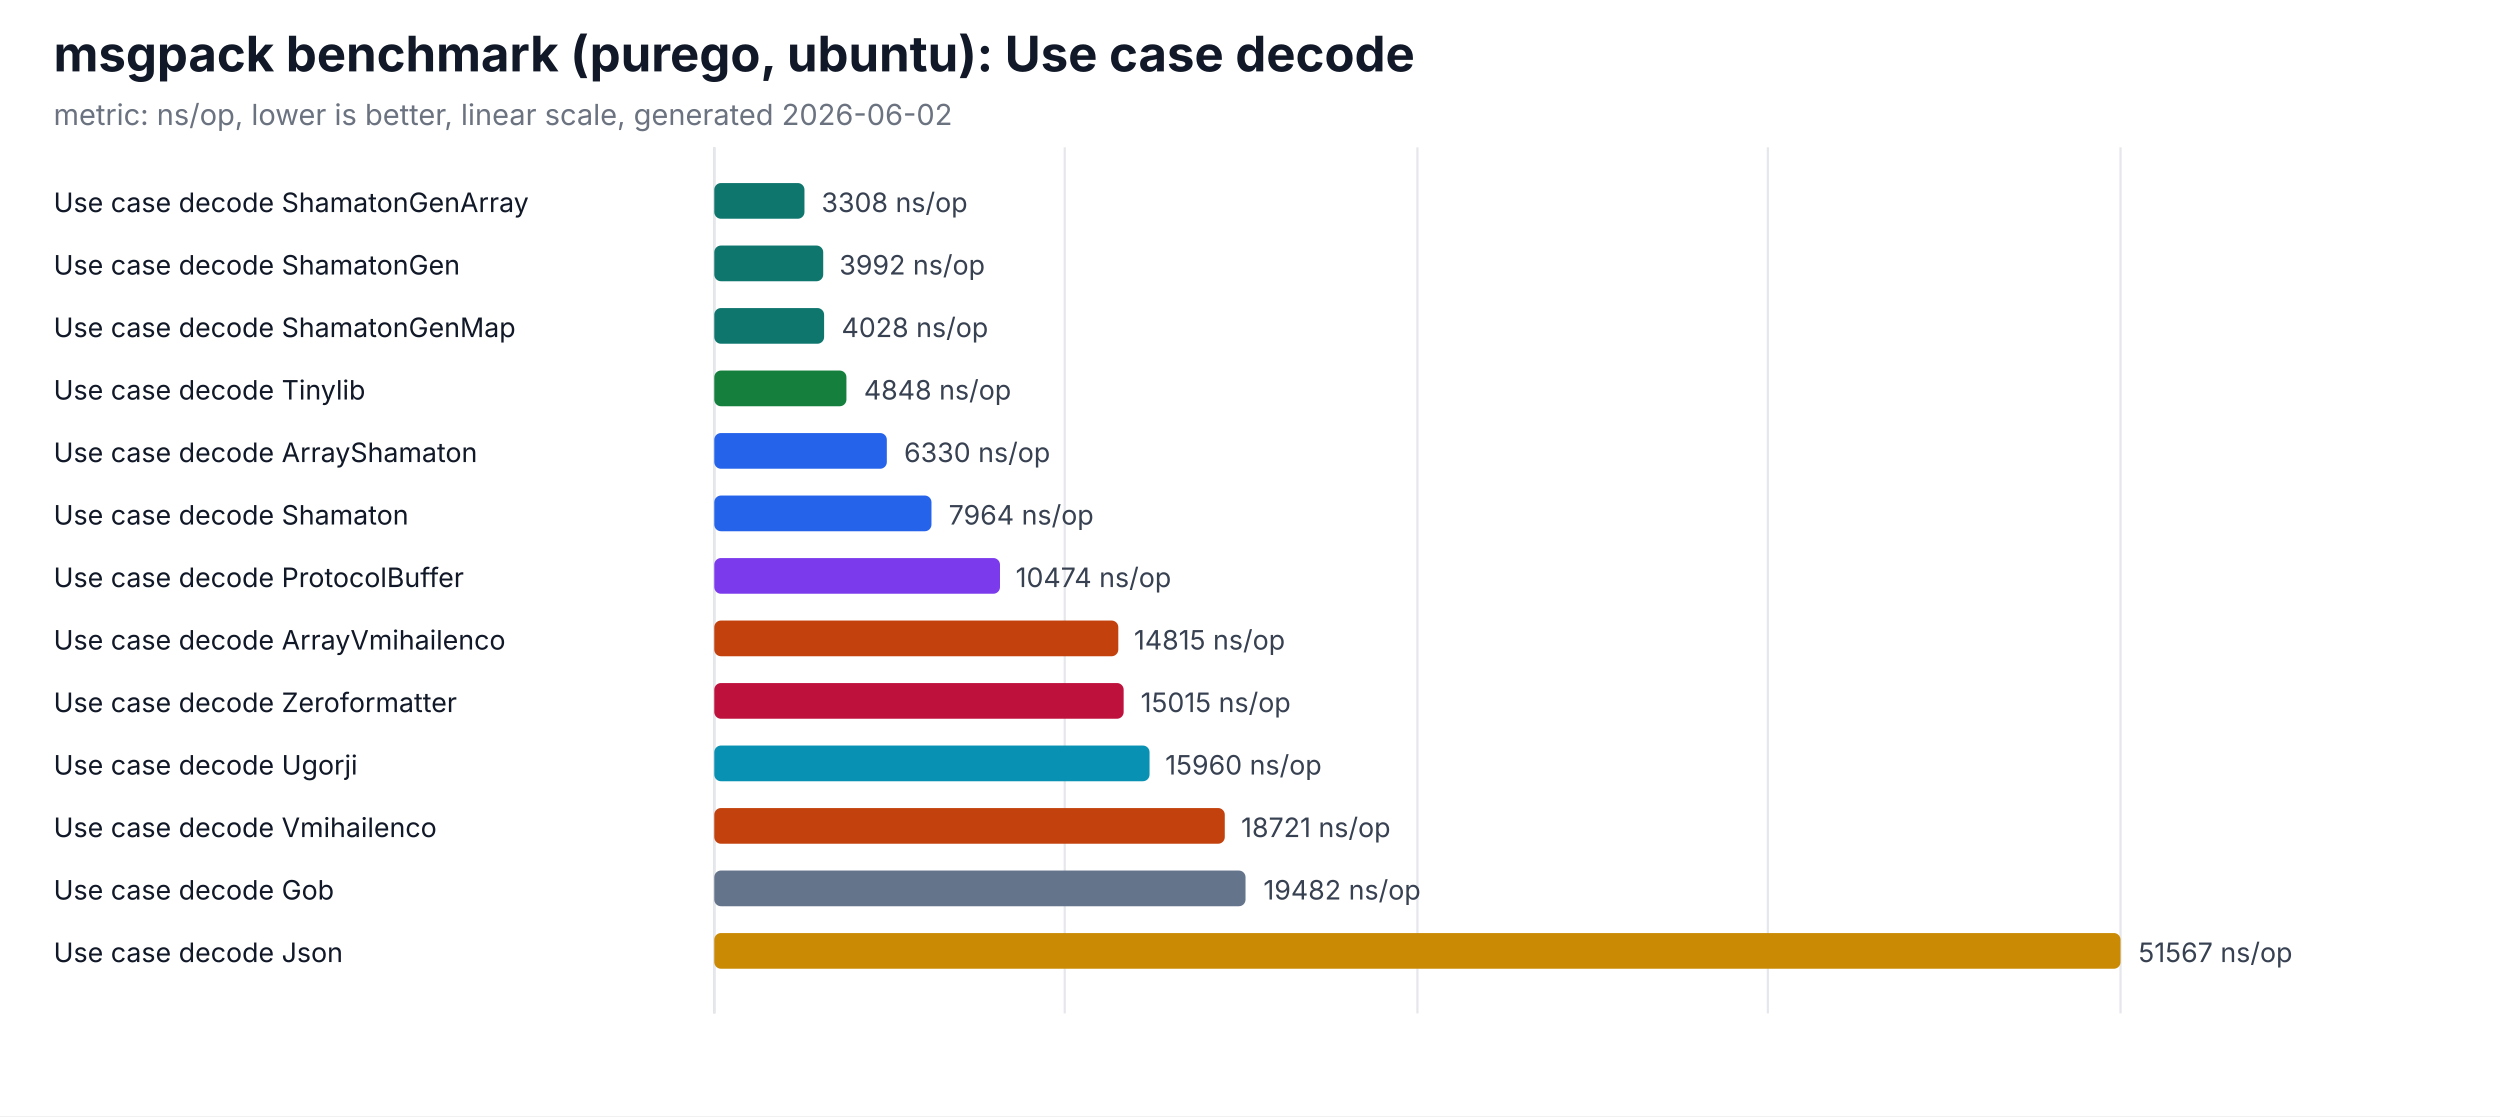
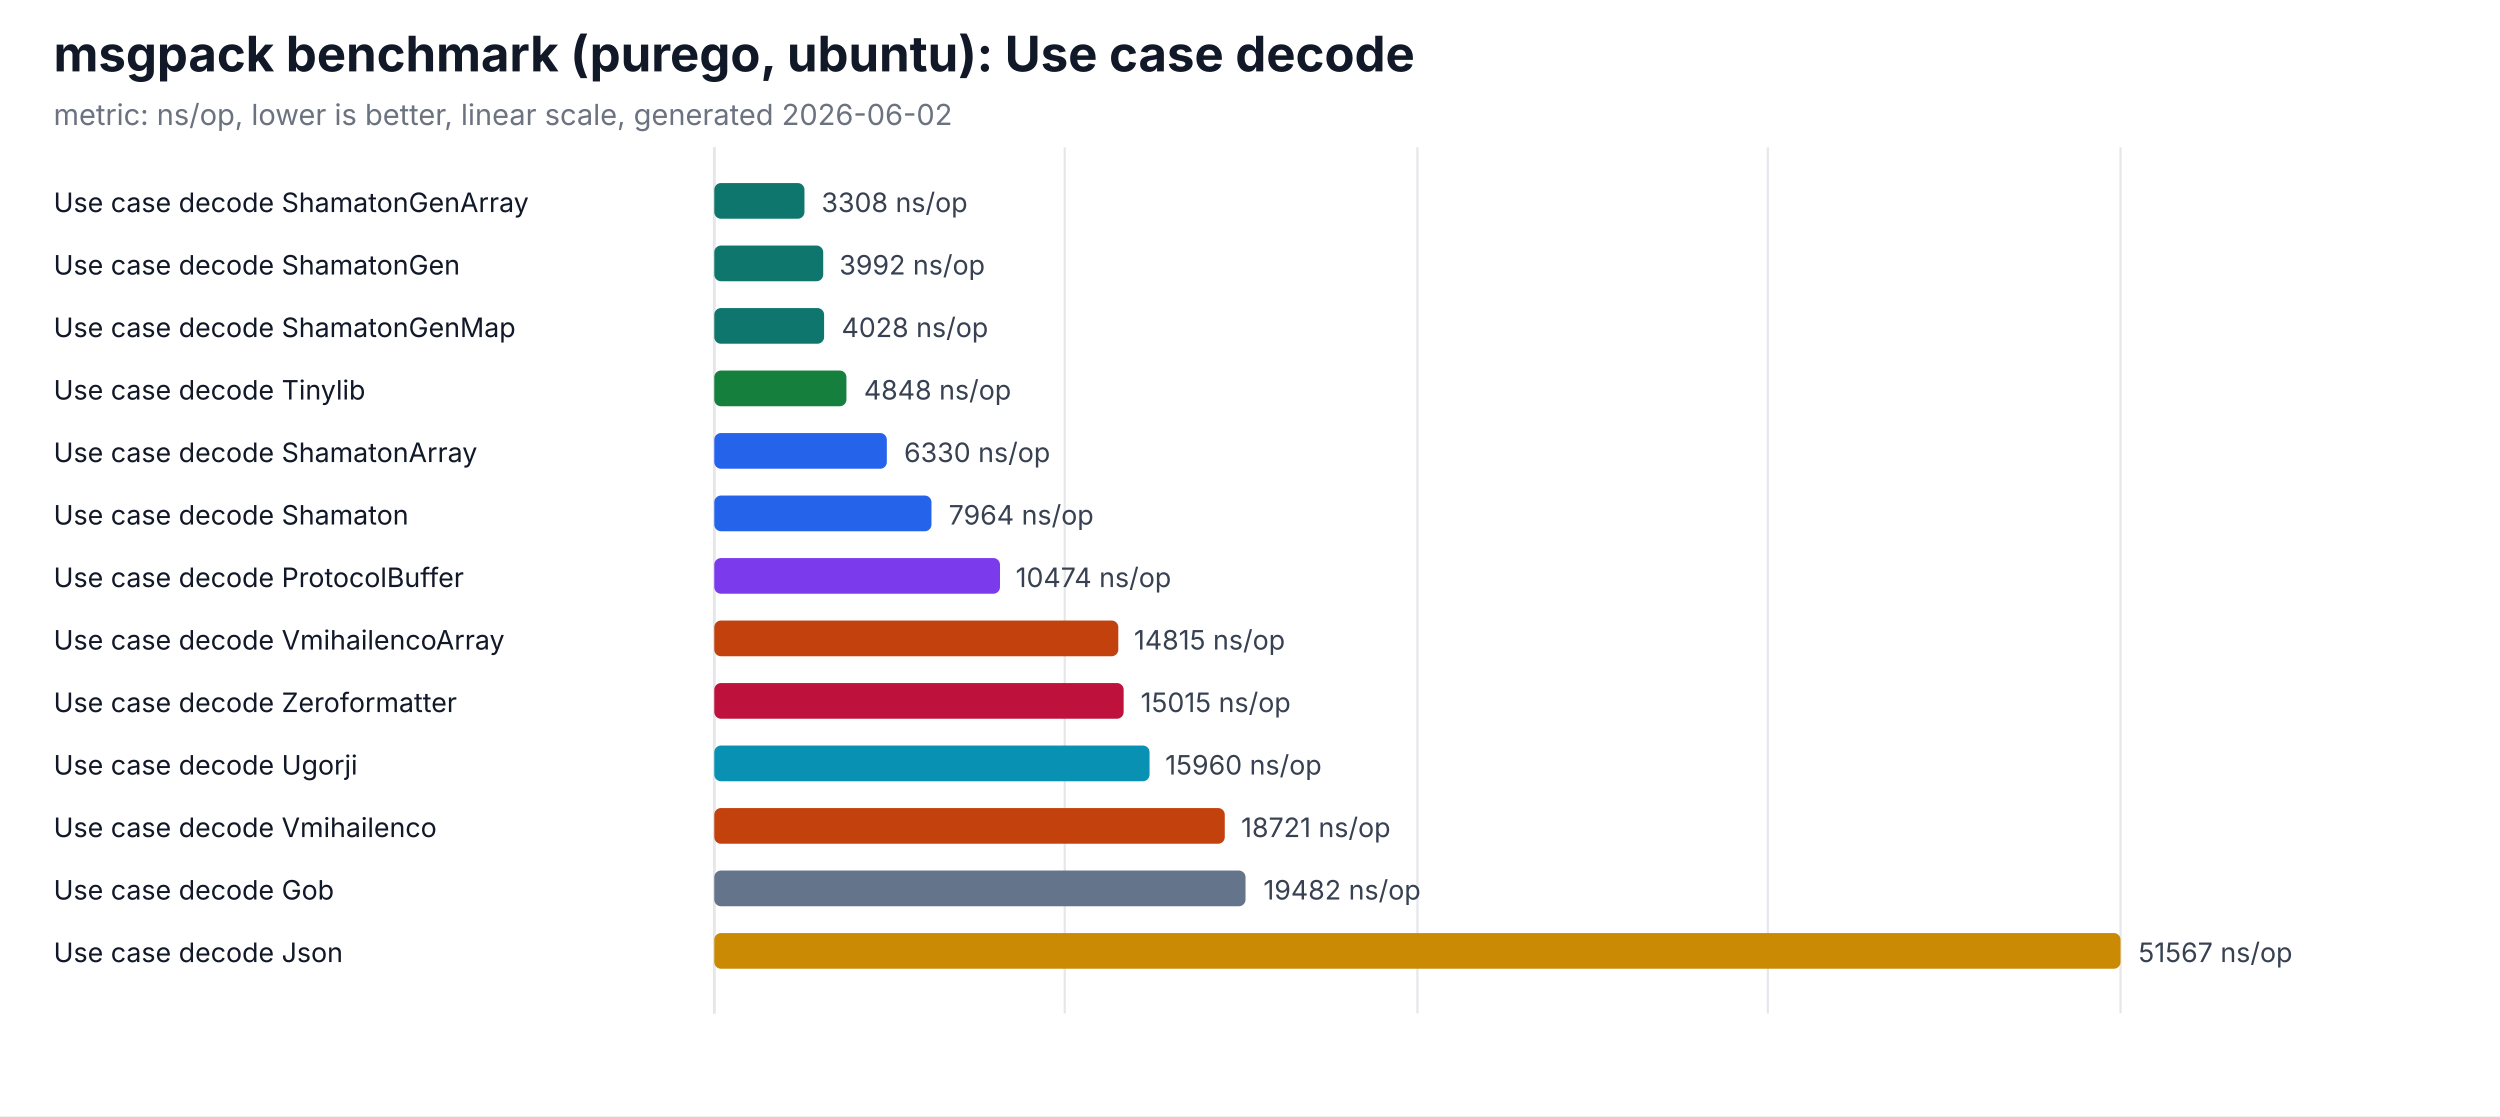
<svg xmlns="http://www.w3.org/2000/svg" width="1120" height="500" viewBox="0 0 1120 500" role="img" aria-label="msgpack benchmark (purego, ubuntu): Use case decode">
  <rect class="background" width="100%" height="100%" />
  <style>
svg{color-scheme:light dark}
.background{fill:#ffffff}
text{font-family:-apple-system,BlinkMacSystemFont,"Segoe UI",sans-serif;fill:#111827}
.subtitle{fill:#6b7280;font-size:13px}
.label{font-size:12px}
.value{fill:#374151;font-size:12px}
.axis{stroke:#d1d5db;stroke-width:1}
.grid{stroke:#e5e7eb;stroke-width:1}
@media (prefers-color-scheme:dark){
.background{fill:#111827}
text{fill:#f9fafb}
.subtitle{fill:#9ca3af}
.value{fill:#d1d5db}
.axis{stroke:#4b5563}
.grid{stroke:#374151}
}
</style>
  <text x="24" y="32" font-size="22" font-weight="700">msgpack benchmark (purego, ubuntu): Use case decode</text>
  <text x="24" y="56" class="subtitle">metric: ns/op, lower is better, linear scale, generated 2026-06-02</text>
  <line x1="320" y1="66" x2="320" y2="454" class="axis" />
  <line x1="320" y1="66" x2="320" y2="454" class="grid" />
  <line x1="477" y1="66" x2="477" y2="454" class="grid" />
  <line x1="635" y1="66" x2="635" y2="454" class="grid" />
  <line x1="792" y1="66" x2="792" y2="454" class="grid" />
  <line x1="950" y1="66" x2="950" y2="454" class="grid" />
  <text x="24" y="95" class="label">Use case decode ShamatonGenArray</text>
  <rect x="320" y="82" width="40.4" height="16" rx="3" fill="#0f766e" />
  <text x="368" y="95" class="value">3308 ns/op</text>
  <text x="24" y="123" class="label">Use case decode ShamatonGen</text>
  <rect x="320" y="110" width="48.8" height="16" rx="3" fill="#0f766e" />
  <text x="376" y="123" class="value">3992 ns/op</text>
  <text x="24" y="151" class="label">Use case decode ShamatonGenMap</text>
  <rect x="320" y="138" width="49.2" height="16" rx="3" fill="#0f766e" />
  <text x="377" y="151" class="value">4028 ns/op</text>
  <text x="24" y="179" class="label">Use case decode Tinylib</text>
  <rect x="320" y="166" width="59.2" height="16" rx="3" fill="#15803d" />
  <text x="387" y="179" class="value">4848 ns/op</text>
-   <text x="24" y="207" class="label">Use case decode ArrayShamaton</text>
+   <text x="24" y="207" class="label">Use case decode ShamatonArray</text>
  <rect x="320" y="194" width="77.3" height="16" rx="3" fill="#2563eb" />
  <text x="405" y="207" class="value">6330 ns/op</text>
  <text x="24" y="235" class="label">Use case decode Shamaton</text>
  <rect x="320" y="222" width="97.3" height="16" rx="3" fill="#2563eb" />
  <text x="425" y="235" class="value">7964 ns/op</text>
  <text x="24" y="263" class="label">Use case decode ProtocolBuffer</text>
  <rect x="320" y="250" width="128.0" height="16" rx="3" fill="#7c3aed" />
  <text x="455" y="263" class="value">10474 ns/op</text>
-   <text x="24" y="291" class="label">Use case decode ArrayVmihailenco</text>
+   <text x="24" y="291" class="label">Use case decode VmihailencoArray</text>
  <rect x="320" y="278" width="181.0" height="16" rx="3" fill="#c2410c" />
  <text x="508" y="291" class="value">14815 ns/op</text>
  <text x="24" y="319" class="label">Use case decode Zeroformatter</text>
  <rect x="320" y="306" width="183.4" height="16" rx="3" fill="#be123c" />
  <text x="511" y="319" class="value">15015 ns/op</text>
  <text x="24" y="347" class="label">Use case decode Ugorji</text>
  <rect x="320" y="334" width="195.0" height="16" rx="3" fill="#0891b2" />
  <text x="522" y="347" class="value">15960 ns/op</text>
  <text x="24" y="375" class="label">Use case decode Vmihailenco</text>
  <rect x="320" y="362" width="228.7" height="16" rx="3" fill="#c2410c" />
  <text x="556" y="375" class="value">18721 ns/op</text>
  <text x="24" y="403" class="label">Use case decode Gob</text>
  <rect x="320" y="390" width="238.0" height="16" rx="3" fill="#64748b" />
  <text x="566" y="403" class="value">19482 ns/op</text>
  <text x="24" y="431" class="label">Use case decode Json</text>
  <rect x="320" y="418" width="630.0" height="16" rx="3" fill="#ca8a04" />
  <text x="958" y="431" class="value">51567 ns/op</text>
</svg>
